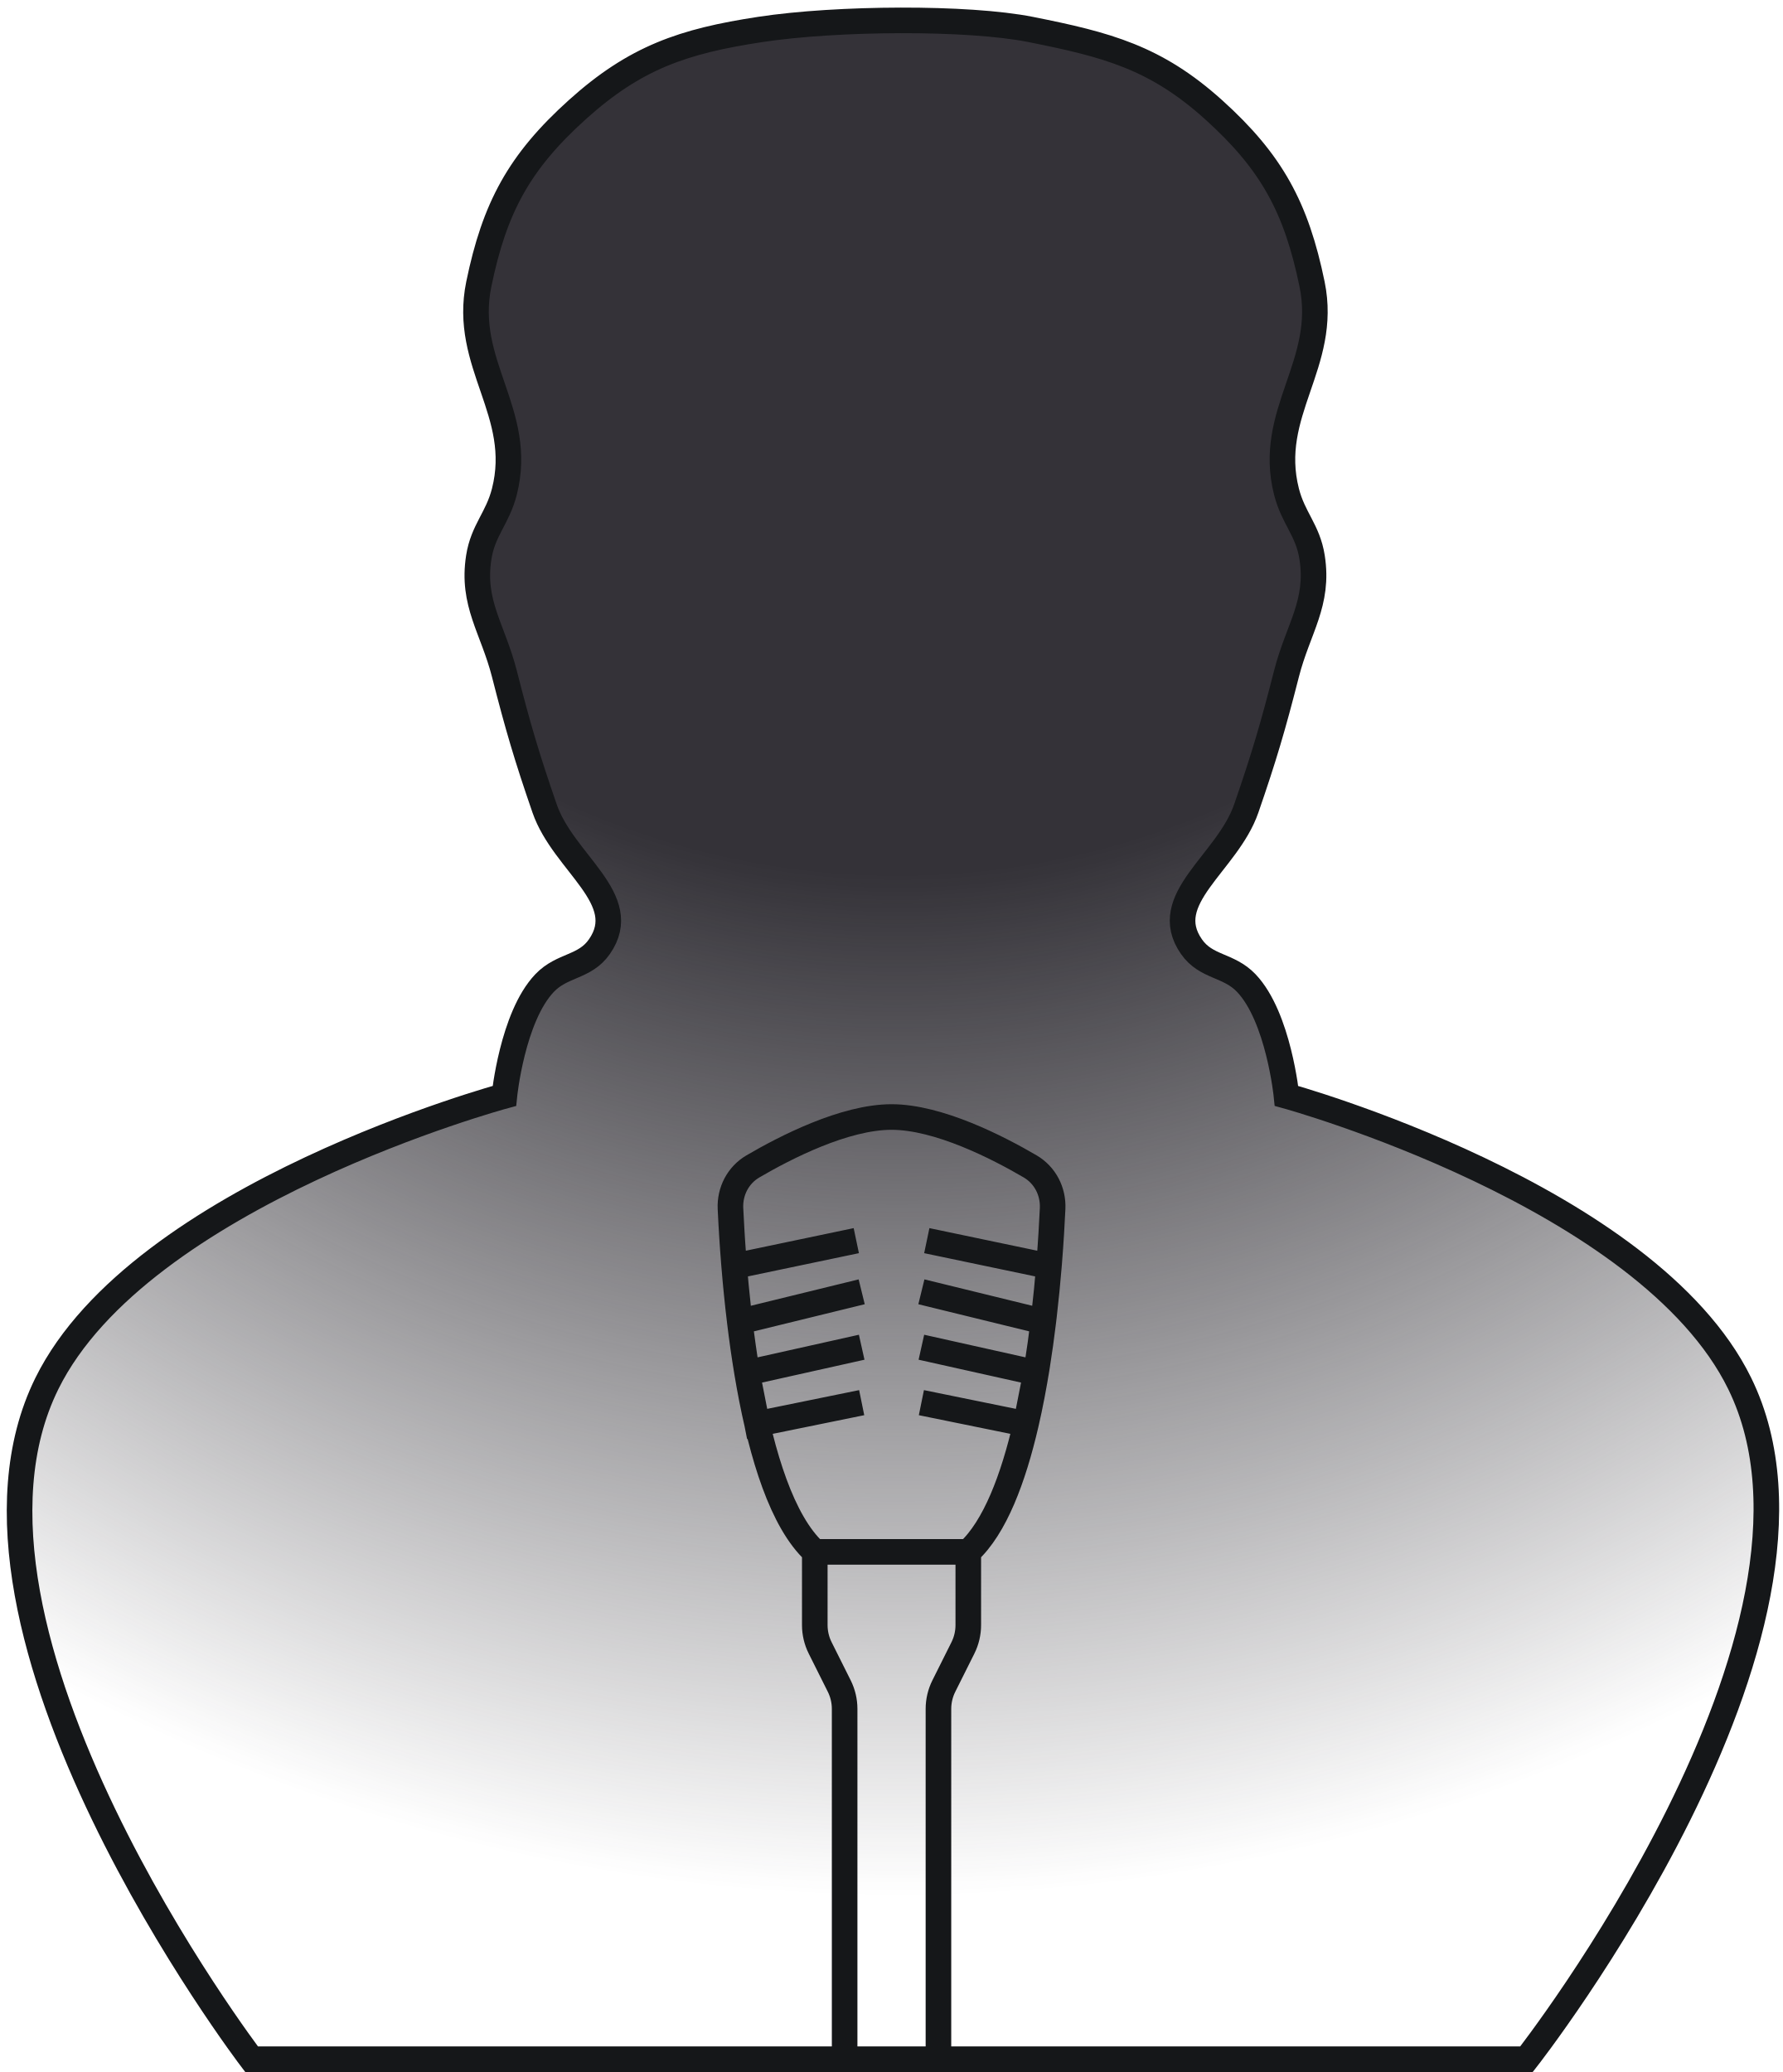
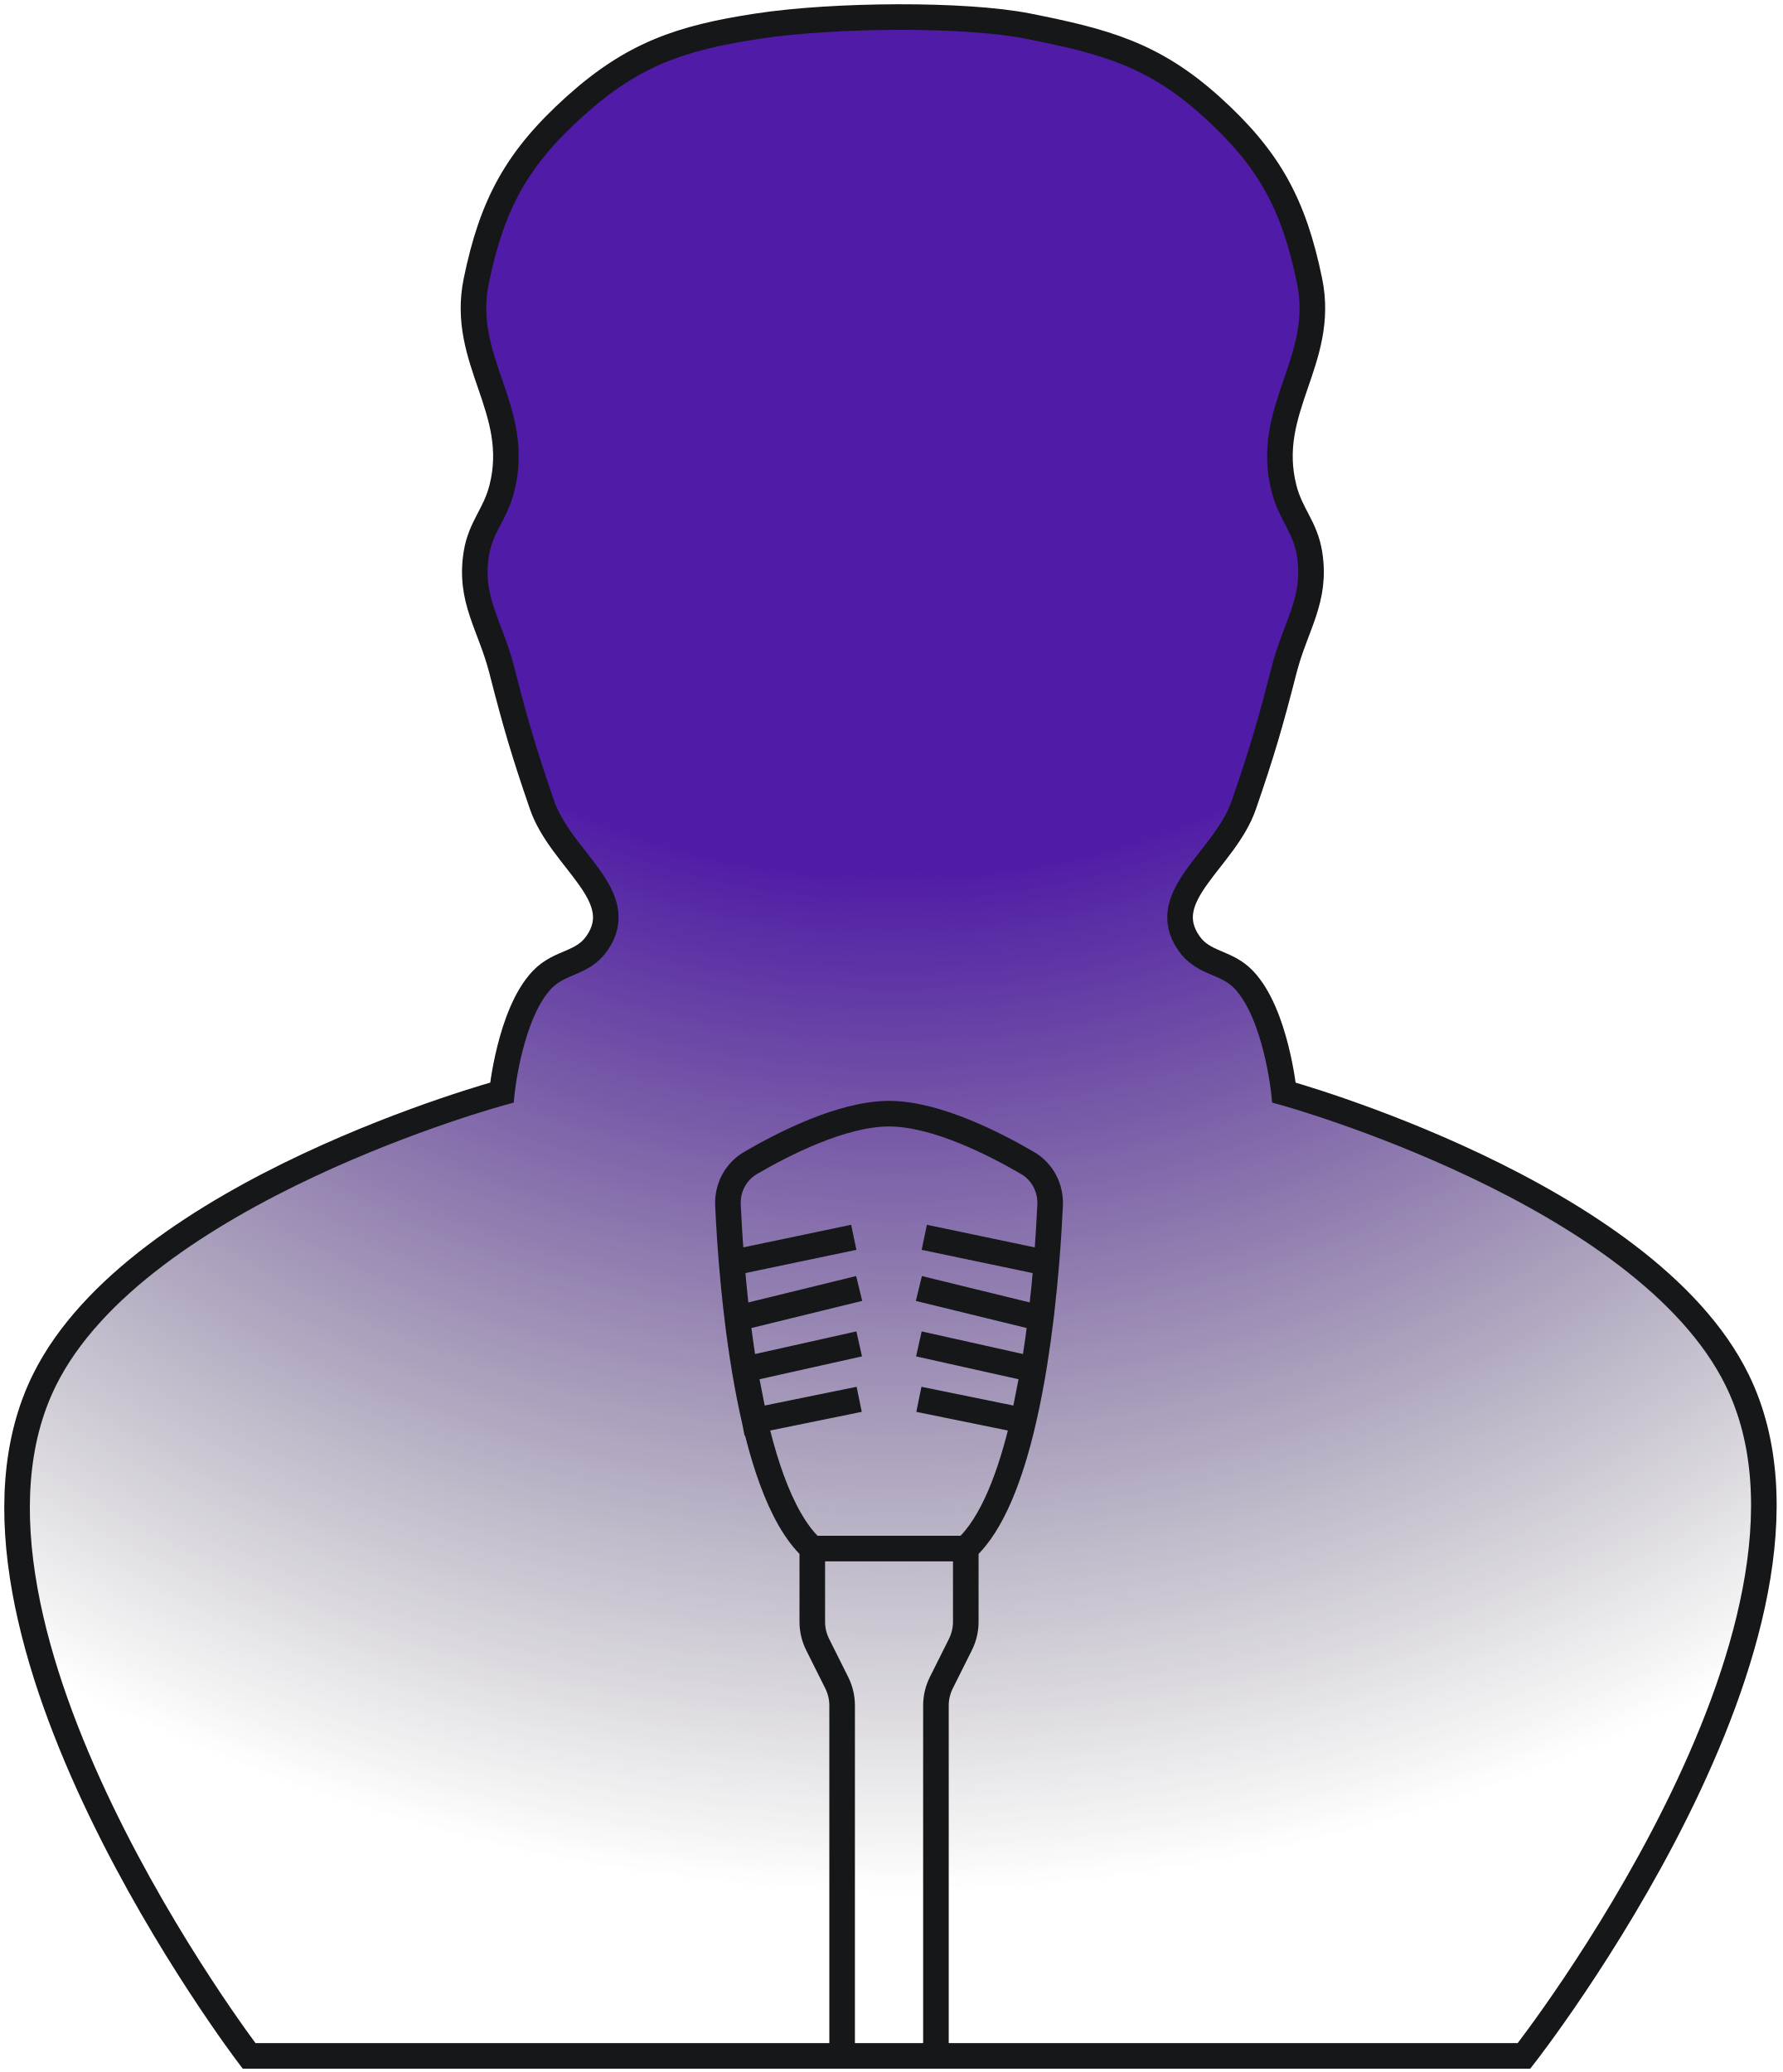
<svg xmlns="http://www.w3.org/2000/svg" width="209" height="243" viewBox="0 0 209 243" fill="none">
-   <path d="M59.143 128.526C59.143 128.526 16.461 140.064 5.5 162.248C-8.825 191.24 29.5 241.5 29.5 241.5H99.043H110.043H179C179 241.5 218.281 191.39 204 162.248C193.184 140.177 150.857 128.526 150.857 128.526C150.857 128.526 149.93 119.273 146.143 115.293C144.067 113.112 141.435 113.493 139.714 111.025C135.815 105.43 143.919 101.244 146.143 94.804C148.244 88.719 149.264 85.246 150.857 79.01C152.209 73.718 154.706 70.745 153.857 65.35C153.356 62.17 151.653 60.787 150.857 57.667C148.491 48.388 155.785 42.714 153.857 33.336C152.008 24.342 149.123 19.003 142.286 12.846C135.504 6.739 129.823 5.24 120.857 3.455C113.5 1.991 98.176 2.082 89.143 3.455C80.11 4.829 74.496 6.739 67.714 12.846C60.877 19.003 57.992 24.342 56.143 33.336C54.215 42.714 61.509 48.388 59.143 57.667C58.347 60.787 56.644 62.17 56.143 65.35C55.294 70.745 57.791 73.718 59.143 79.01C60.736 85.246 61.756 88.719 63.857 94.804C66.081 101.244 74.185 105.43 70.286 111.025C68.565 113.493 65.933 113.112 63.857 115.293C60.07 119.273 59.143 128.526 59.143 128.526Z" fill="url(#paint0_radial_5_49)" />
-   <path d="M122.996 148.5C122.848 150.298 122.661 152.253 122.423 154.29C122.396 154.526 122.368 154.762 122.339 155C122.131 156.717 121.888 158.485 121.604 160.261C121.564 160.507 121.524 160.754 121.483 161L120.302 167C120.811 164.801 121.241 162.525 121.604 160.261C121.888 158.485 122.131 156.717 122.339 155C122.368 154.762 122.396 154.526 122.423 154.29" fill="url(#paint1_radial_5_49)" />
-   <path d="M95.543 182C87.862 174.949 86.06 150.57 85.656 141.732M95.543 182V190.584C95.543 191.515 95.76 192.434 96.177 193.267L98.41 197.733C98.827 198.566 99.043 199.485 99.043 200.416V241.5M95.543 182H113.543M85.656 141.732C85.563 139.714 86.546 137.813 88.29 136.792C92.07 134.579 99.033 131 104.543 131C110.054 131 117.017 134.579 120.797 136.792C122.54 137.813 123.524 139.714 123.431 141.732C123.355 143.389 123.23 145.593 123.027 148.126C123.017 148.25 123.007 148.374 122.996 148.5M85.656 141.732C85.735 143.47 85.869 145.81 86.091 148.5M86.091 148.5L100.41 145.5M86.091 148.5C86.256 150.506 86.47 152.707 86.748 155M86.748 155L101.043 151.5M86.748 155C86.984 156.955 87.267 158.976 87.604 161M87.604 161L101.043 158M87.604 161L88.785 167L101.043 164.5M122.996 148.5C122.848 150.298 122.661 152.253 122.423 154.29C122.396 154.526 122.368 154.762 122.339 155M122.996 148.5L108.677 145.5M122.339 155C122.131 156.717 121.888 158.485 121.604 160.261M122.339 155L108.043 151.5M121.604 160.261C121.241 162.525 120.811 164.801 120.302 167M121.604 160.261C121.564 160.507 121.524 160.754 121.483 161M120.302 167C118.821 173.393 116.669 179.131 113.543 182M120.302 167L121.483 161M120.302 167L108.043 164.5M113.543 182L113.543 190.584C113.543 191.515 113.327 192.434 112.91 193.267L110.677 197.733C110.26 198.566 110.043 199.485 110.043 200.416V241.5M121.483 161L108.043 158M110.043 241.5H179C179 241.5 218.281 191.39 204 162.248C193.184 140.177 150.857 128.526 150.857 128.526C150.857 128.526 149.93 119.273 146.143 115.293C144.067 113.112 141.435 113.493 139.714 111.025C135.815 105.43 143.919 101.244 146.143 94.804C148.244 88.719 149.264 85.246 150.857 79.01C152.209 73.718 154.706 70.745 153.857 65.35C153.356 62.17 151.653 60.787 150.857 57.667C148.491 48.388 155.785 42.714 153.857 33.336C152.008 24.342 149.123 19.003 142.286 12.846C135.504 6.739 129.823 5.24 120.857 3.455C113.5 1.991 98.176 2.082 89.143 3.455C80.11 4.829 74.496 6.739 67.714 12.846C60.877 19.003 57.992 24.342 56.143 33.336C54.215 42.714 61.509 48.388 59.143 57.667C58.347 60.787 56.644 62.17 56.143 65.35C55.294 70.745 57.791 73.718 59.143 79.01C60.736 85.246 61.756 88.719 63.857 94.804C66.081 101.244 74.185 105.43 70.286 111.025C68.565 113.493 65.933 113.112 63.857 115.293C60.07 119.273 59.143 128.526 59.143 128.526C59.143 128.526 16.461 140.064 5.5 162.248C-8.825 191.24 29.5 241.5 29.5 241.5H99.043M110.043 241.5H99.043" stroke="#151719" stroke-width="3" />
+   <path d="M58.849 128.136C58.849 128.136 16.167 139.674 5.206 161.858C-9.119 190.849 29.206 241.109 29.206 241.109H98.749H109.749H178.706C178.706 241.109 217.987 191 203.706 161.858C192.89 139.786 150.563 128.136 150.563 128.136C150.563 128.136 149.636 118.883 145.849 114.903C143.773 112.722 141.141 113.103 139.42 110.634C135.521 105.04 143.625 100.853 145.849 94.413C147.95 88.328 148.97 84.855 150.563 78.619C151.915 73.328 154.412 70.354 153.563 64.96C153.062 61.779 151.359 60.397 150.563 57.276C148.197 47.998 155.491 42.324 153.563 32.945C151.714 23.951 148.829 18.613 141.992 12.456C135.21 6.348 129.529 4.849 120.563 3.065C113.206 1.6 97.882 1.691 88.849 3.065C79.816 4.438 74.202 6.348 67.42 12.456C60.583 18.613 57.698 23.951 55.849 32.945C53.921 42.324 61.215 47.998 58.849 57.276C58.053 60.397 56.349 61.779 55.849 64.96C54.999 70.354 57.497 73.328 58.849 78.619C60.442 84.855 61.462 88.328 63.563 94.413C65.787 100.853 73.891 105.04 69.992 110.634C68.271 113.103 65.639 112.722 63.563 114.903C59.776 118.883 58.849 128.136 58.849 128.136Z" fill="url(#paint0_radial_5_49)" />
+   <path d="M122.702 148.109C122.554 149.908 122.366 151.863 122.129 153.9C122.102 154.135 122.074 154.372 122.045 154.609C121.837 156.326 121.594 158.094 121.31 159.87C121.27 160.116 121.23 160.363 121.189 160.609L120.008 166.609C120.517 164.41 120.947 162.134 121.31 159.87C121.594 158.094 121.837 156.326 122.045 154.609C122.074 154.372 122.102 154.135 122.129 153.9" fill="url(#paint1_radial_5_49)" />
+   <path d="M95.249 181.609C87.568 174.558 85.766 150.179 85.362 141.341M95.249 181.609V190.193C95.249 191.124 95.466 192.043 95.883 192.876L98.116 197.343C98.532 198.176 98.749 199.094 98.749 200.026V241.109M95.249 181.609H113.249M85.362 141.341C85.269 139.323 86.252 137.422 87.996 136.401C91.776 134.188 98.739 130.609 104.249 130.609C109.76 130.609 116.723 134.188 120.503 136.401C122.246 137.422 123.23 139.323 123.137 141.341C123.061 142.999 122.936 145.202 122.733 147.735C122.723 147.859 122.713 147.984 122.702 148.109M85.362 141.341C85.441 143.08 85.575 145.419 85.796 148.109M85.796 148.109L100.116 145.109M85.796 148.109C85.962 150.115 86.176 152.317 86.454 154.609M86.454 154.609L100.749 151.109M86.454 154.609C86.69 156.564 86.973 158.586 87.31 160.609M87.31 160.609L100.749 157.609M87.31 160.609L88.491 166.609L100.749 164.109M122.702 148.109C122.554 149.908 122.366 151.863 122.129 153.9C122.102 154.135 122.074 154.372 122.045 154.609M122.702 148.109L108.383 145.109M122.045 154.609C121.837 156.326 121.594 158.094 121.31 159.87M122.045 154.609L107.749 151.109M121.31 159.87C120.947 162.134 120.517 164.41 120.008 166.609M121.31 159.87C121.27 160.116 121.23 160.363 121.189 160.609M120.008 166.609C118.527 173.002 116.375 178.74 113.249 181.609M120.008 166.609L121.189 160.609M120.008 166.609L107.749 164.109M113.249 181.609L113.249 190.193C113.249 191.124 113.033 192.043 112.616 192.876L110.383 197.343C109.966 198.176 109.749 199.094 109.749 200.026V241.109M121.189 160.609L107.749 157.609M109.749 241.109H178.706C178.706 241.109 217.987 191 203.706 161.858C192.89 139.786 150.563 128.136 150.563 128.136C150.563 128.136 149.636 118.883 145.849 114.903C143.773 112.722 141.141 113.103 139.42 110.634C135.521 105.04 143.625 100.853 145.849 94.413C147.95 88.328 148.97 84.855 150.563 78.619C151.915 73.328 154.412 70.354 153.563 64.96C153.062 61.779 151.359 60.397 150.563 57.276C148.197 47.998 155.491 42.324 153.563 32.945C151.714 23.951 148.829 18.613 141.992 12.456C135.21 6.348 129.529 4.849 120.563 3.065C113.206 1.6 97.882 1.691 88.849 3.065C79.816 4.438 74.202 6.348 67.42 12.456C60.583 18.613 57.698 23.951 55.849 32.945C53.921 42.324 61.215 47.998 58.849 57.276C58.053 60.397 56.349 61.779 55.849 64.96C54.999 70.354 57.497 73.328 58.849 78.619C60.442 84.855 61.462 88.328 63.563 94.413C65.787 100.853 73.891 105.04 69.992 110.634C68.271 113.103 65.639 112.722 63.563 114.903C59.776 118.883 58.849 128.136 58.849 128.136C58.849 128.136 16.167 139.674 5.206 161.858C-9.119 190.849 29.206 241.109 29.206 241.109H98.749M109.749 241.109H98.749" stroke="#151719" stroke-width="3" />
  <defs>
-     <radialGradient id="paint0_radial_5_49" cx="0" cy="0" r="1" gradientUnits="userSpaceOnUse" gradientTransform="translate(105.225 2.3906) rotate(90) scale(220.341 209.982)">
-       <stop offset="0.454" stop-color="#343238" />
+     <radialGradient id="paint0_radial_5_49" cx="0" cy="0" r="1" gradientUnits="userSpaceOnUse" gradientTransform="translate(104.931 2) rotate(90) scale(220.341 209.982)">
+       <stop offset="0.454" stop-color="#501BA7" />
      <stop offset="1" stop-color="#343238" stop-opacity="0" />
    </radialGradient>
-     <radialGradient id="paint1_radial_5_49" cx="0" cy="0" r="1" gradientUnits="userSpaceOnUse" gradientTransform="translate(105.225 2.3906) rotate(90) scale(220.341 209.982)">
-       <stop offset="0.454" stop-color="#343238" />
+     <radialGradient id="paint1_radial_5_49" cx="0" cy="0" r="1" gradientUnits="userSpaceOnUse" gradientTransform="translate(104.931 2) rotate(90) scale(220.341 209.982)">
+       <stop offset="0.454" stop-color="#501BA7" />
      <stop offset="1" stop-color="#343238" stop-opacity="0" />
    </radialGradient>
  </defs>
</svg>
